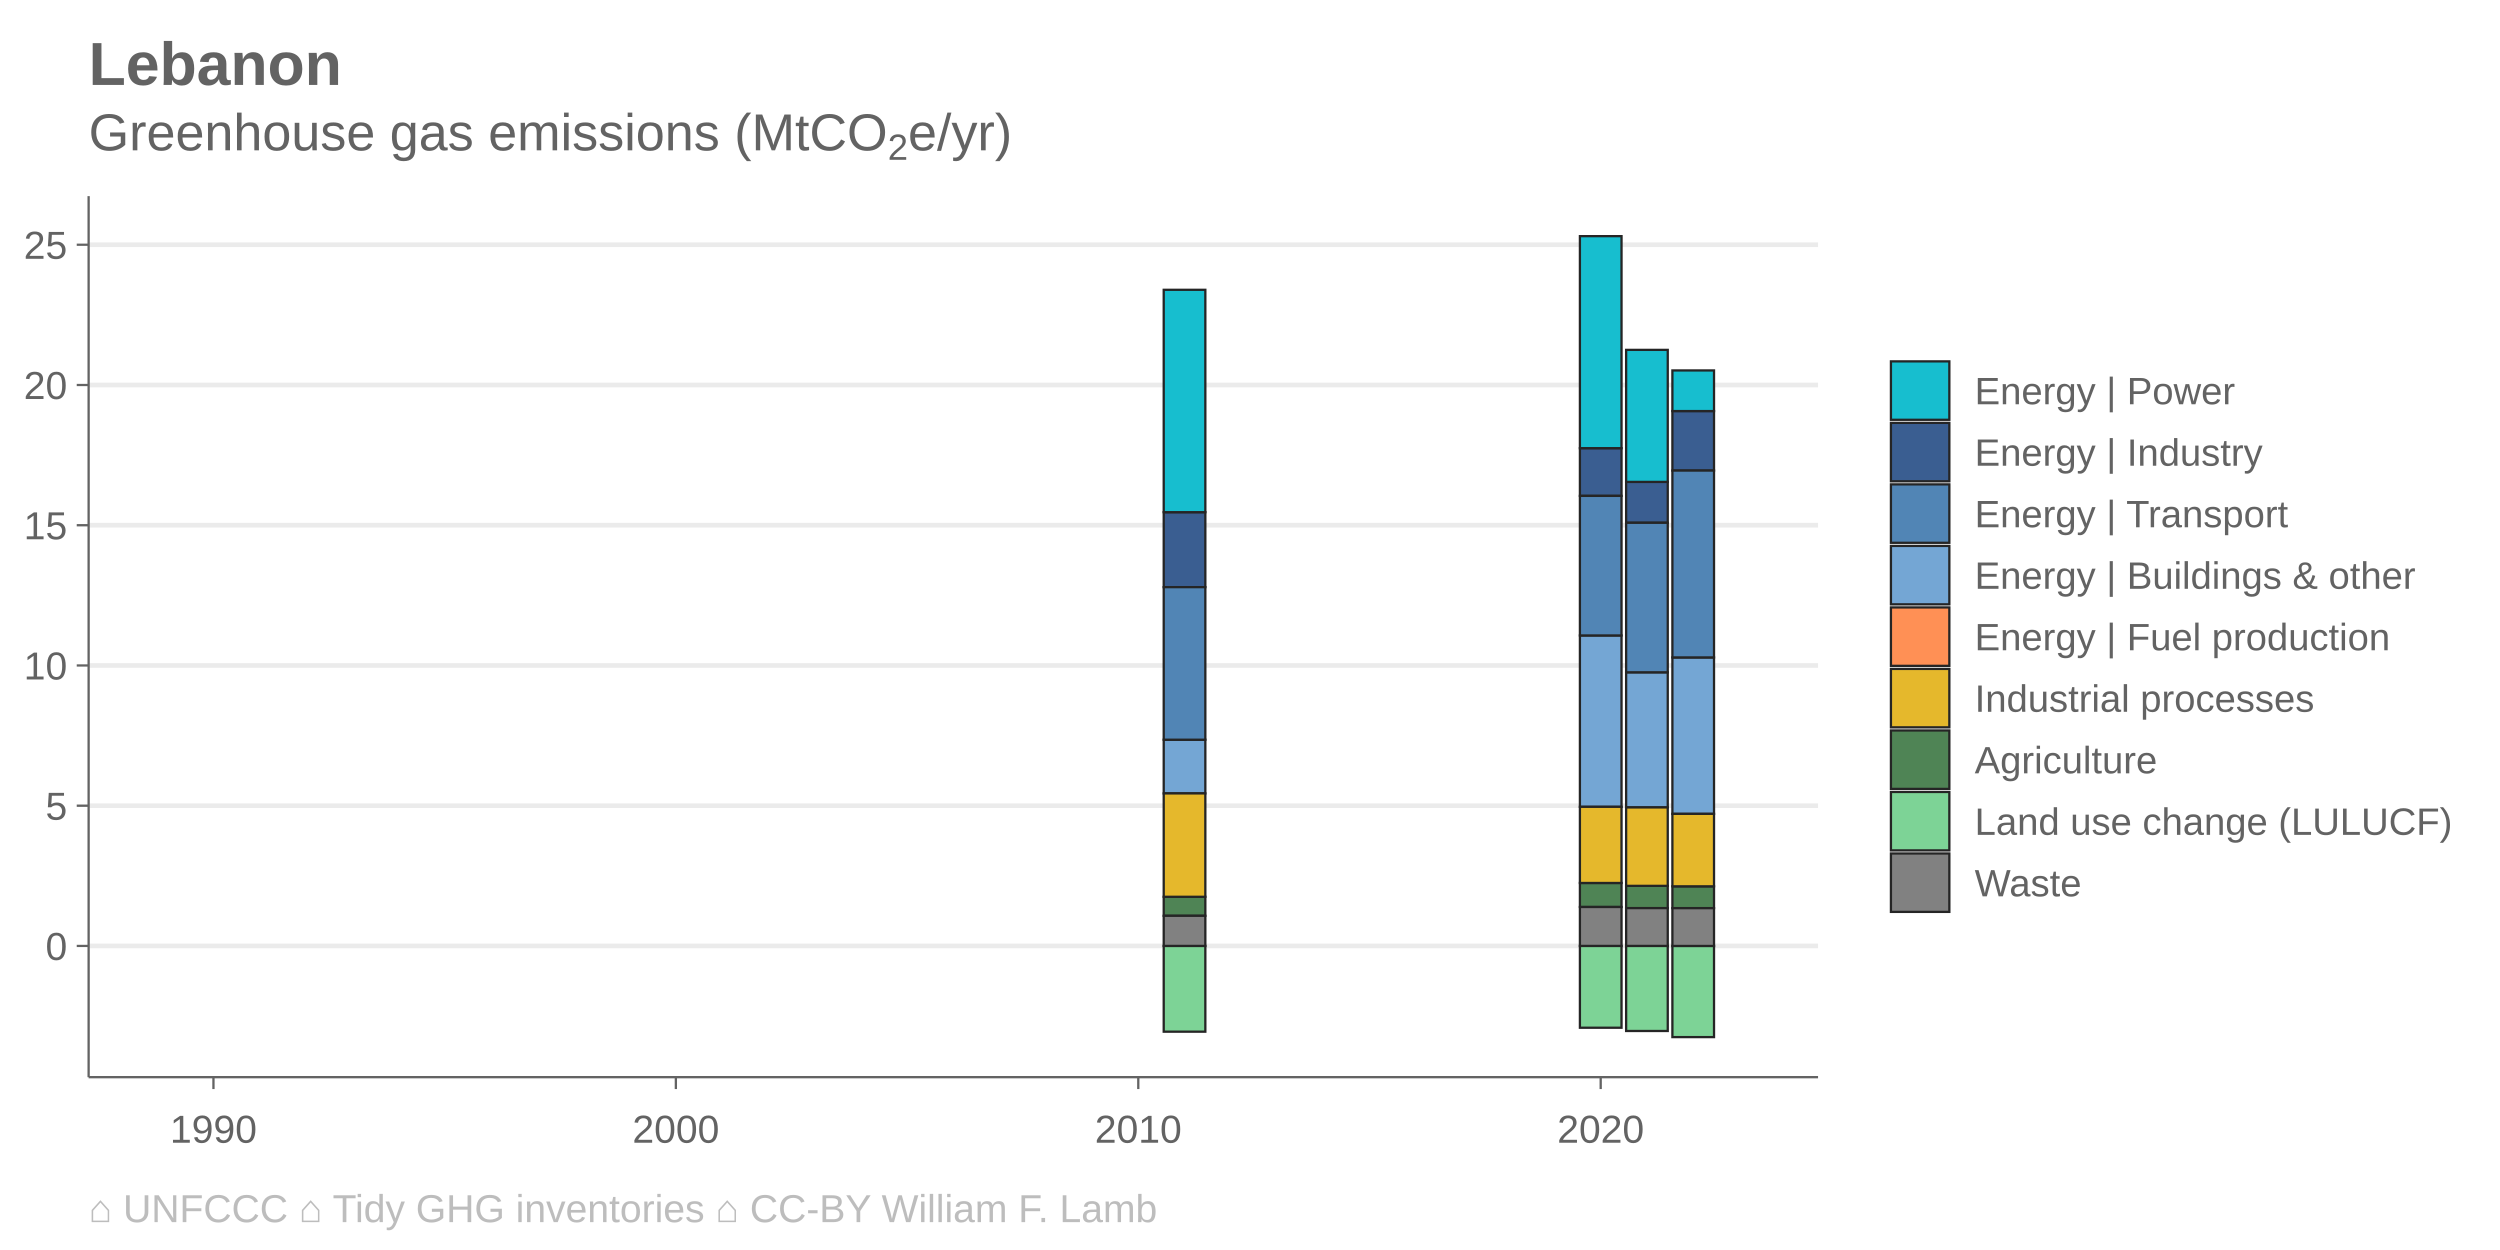
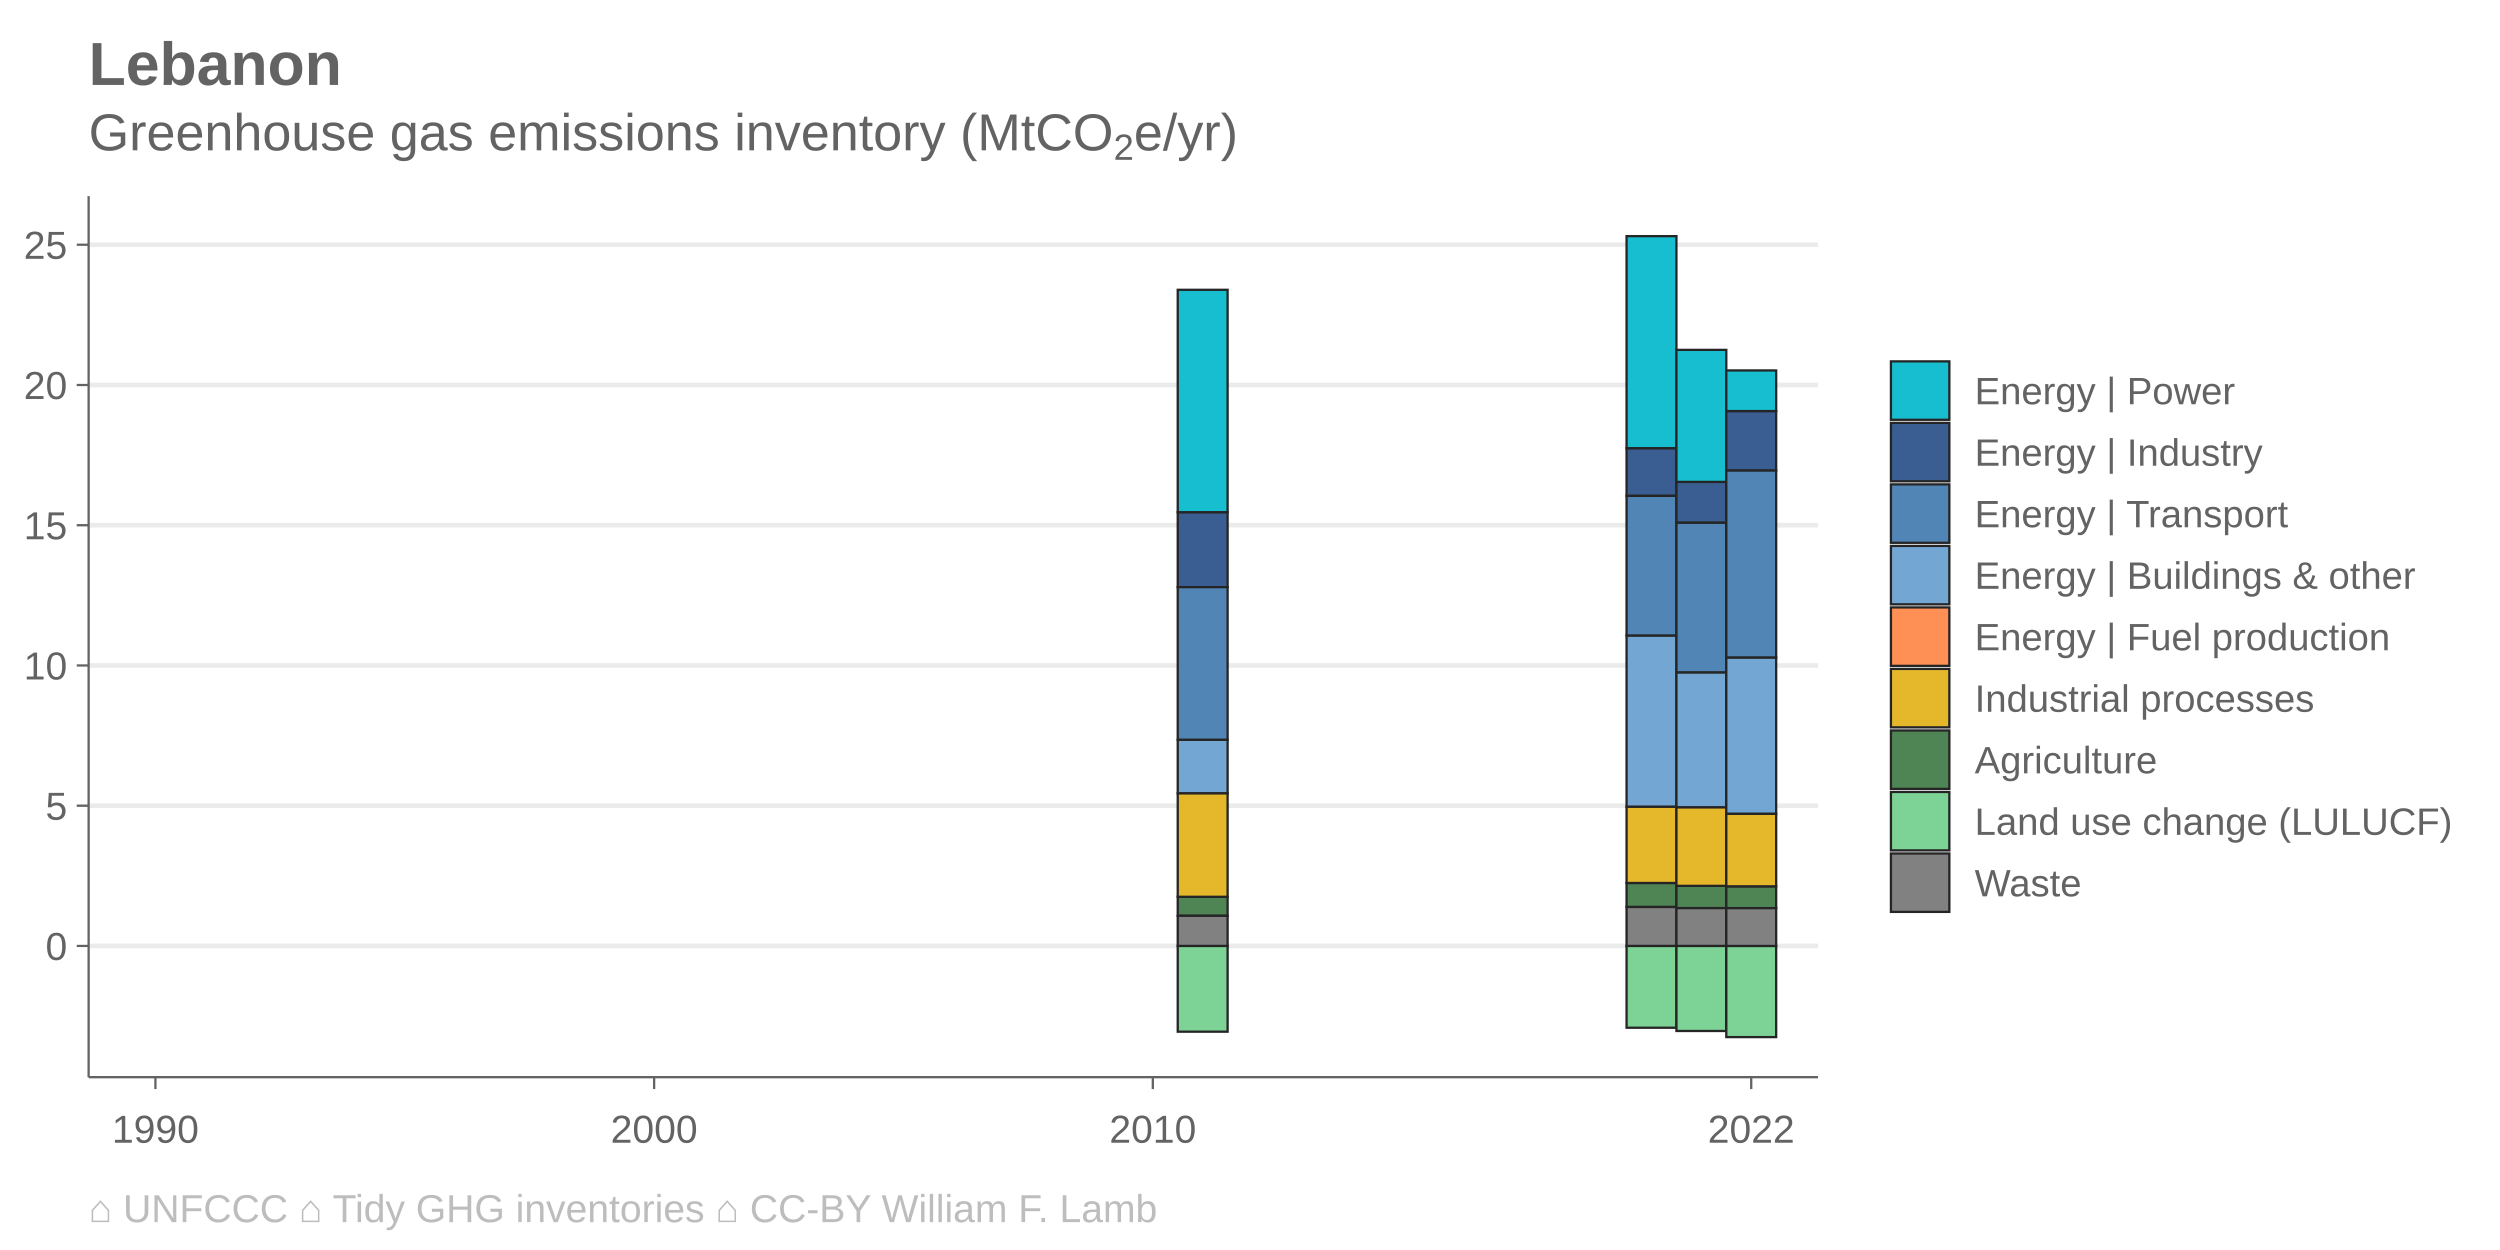
<svg xmlns="http://www.w3.org/2000/svg" class="svglite" width="576.00pt" height="288.00pt" viewBox="0 0 576.00 288.00">
  <defs>
    <style type="text/css">
    .svglite line, .svglite polyline, .svglite polygon, .svglite path, .svglite rect, .svglite circle {
      fill: none;
      stroke: #000000;
      stroke-linecap: round;
      stroke-linejoin: round;
      stroke-miterlimit: 10.00;
    }
    .svglite text {
      white-space: pre;
    }
  </style>
  </defs>
  <rect width="100%" height="100%" style="stroke: none; fill: #FFFFFF;" />
  <defs>
    <clipPath id="cpMC4wMHw1NzYuMDB8MC4wMHwyODguMDA=">
      <rect x="0.00" y="0.00" width="576.00" height="288.00" />
    </clipPath>
  </defs>
  <g clip-path="url(#cpMC4wMHw1NzYuMDB8MC4wMHwyODguMDA=)">
    <rect x="0" y="0.00" width="576.00" height="288.00" style="stroke-width: 1.07; stroke: #FFFFFF; fill: #FFFFFF;" />
  </g>
  <defs>
    <clipPath id="cpMjAuNDJ8NDE4Ljg4fDQ1LjE5fDI0OC4xOA==">
      <rect x="20.42" y="45.19" width="398.46" height="202.99" />
    </clipPath>
  </defs>
  <g clip-path="url(#cpMjAuNDJ8NDE4Ljg4fDQ1LjE5fDI0OC4xOA==)">
    <polyline points="20.42,217.94 418.88,217.94 " style="stroke-width: 1.07; stroke: #EBEBEB; stroke-linecap: butt;" />
    <polyline points="20.42,185.63 418.88,185.63 " style="stroke-width: 1.07; stroke: #EBEBEB; stroke-linecap: butt;" />
    <polyline points="20.42,153.32 418.88,153.32 " style="stroke-width: 1.07; stroke: #EBEBEB; stroke-linecap: butt;" />
    <polyline points="20.42,121.01 418.88,121.01 " style="stroke-width: 1.07; stroke: #EBEBEB; stroke-linecap: butt;" />
    <polyline points="20.42,88.70 418.88,88.70 " style="stroke-width: 1.07; stroke: #EBEBEB; stroke-linecap: butt;" />
    <polyline points="20.42,56.39 418.88,56.39 " style="stroke-width: 1.07; stroke: #EBEBEB; stroke-linecap: butt;" />
-     <rect x="268.12" y="206.62" width="9.59" height="4.38" style="stroke-width: 0.53; stroke: #252525; stroke-linecap: butt; stroke-linejoin: miter; fill: #4F8455;" />
-     <rect x="268.12" y="170.43" width="9.59" height="12.37" style="stroke-width: 0.53; stroke: #252525; stroke-linecap: butt; stroke-linejoin: miter; fill: #74A6D4;" />
-     <rect x="268.12" y="182.80" width="9.59" height="0.00" style="stroke-width: 0.53; stroke: #252525; stroke-linecap: butt; stroke-linejoin: miter; fill: #FF9055;" />
-     <rect x="268.12" y="118.01" width="9.59" height="17.27" style="stroke-width: 0.53; stroke: #252525; stroke-linecap: butt; stroke-linejoin: miter; fill: #3A5E91;" />
-     <rect x="268.12" y="66.77" width="9.59" height="51.24" style="stroke-width: 0.53; stroke: #252525; stroke-linecap: butt; stroke-linejoin: miter; fill: #17BECF;" />
-     <rect x="268.12" y="135.28" width="9.59" height="35.15" style="stroke-width: 0.53; stroke: #252525; stroke-linecap: butt; stroke-linejoin: miter; fill: #5185B5;" />
-     <rect x="268.12" y="182.80" width="9.59" height="23.82" style="stroke-width: 0.53; stroke: #252525; stroke-linecap: butt; stroke-linejoin: miter; fill: #E5B82C;" />
-     <rect x="268.12" y="217.94" width="9.59" height="19.76" style="stroke-width: 0.53; stroke: #252525; stroke-linecap: butt; stroke-linejoin: miter; fill: #7DD396;" />
-     <rect x="268.12" y="211.00" width="9.59" height="6.94" style="stroke-width: 0.53; stroke: #252525; stroke-linecap: butt; stroke-linejoin: miter; fill: #818181;" />
-     <rect x="364.01" y="203.44" width="9.59" height="5.53" style="stroke-width: 0.53; stroke: #252525; stroke-linecap: butt; stroke-linejoin: miter; fill: #4F8455;" />
-     <rect x="364.01" y="146.41" width="9.59" height="39.49" style="stroke-width: 0.53; stroke: #252525; stroke-linecap: butt; stroke-linejoin: miter; fill: #74A6D4;" />
-     <rect x="364.01" y="185.89" width="9.59" height="0.00" style="stroke-width: 0.53; stroke: #252525; stroke-linecap: butt; stroke-linejoin: miter; fill: #FF9055;" />
-     <rect x="364.01" y="103.26" width="9.59" height="10.99" style="stroke-width: 0.53; stroke: #252525; stroke-linecap: butt; stroke-linejoin: miter; fill: #3A5E91;" />
-     <rect x="364.01" y="54.41" width="9.59" height="48.85" style="stroke-width: 0.53; stroke: #252525; stroke-linecap: butt; stroke-linejoin: miter; fill: #17BECF;" />
-     <rect x="364.01" y="114.25" width="9.59" height="32.16" style="stroke-width: 0.53; stroke: #252525; stroke-linecap: butt; stroke-linejoin: miter; fill: #5185B5;" />
-     <rect x="364.01" y="185.89" width="9.59" height="17.55" style="stroke-width: 0.53; stroke: #252525; stroke-linecap: butt; stroke-linejoin: miter; fill: #E5B82C;" />
-     <rect x="364.01" y="217.94" width="9.59" height="18.85" style="stroke-width: 0.53; stroke: #252525; stroke-linecap: butt; stroke-linejoin: miter; fill: #7DD396;" />
-     <rect x="364.01" y="208.97" width="9.59" height="8.97" style="stroke-width: 0.53; stroke: #252525; stroke-linecap: butt; stroke-linejoin: miter; fill: #818181;" />
-     <rect x="374.66" y="204.10" width="9.59" height="5.13" style="stroke-width: 0.53; stroke: #252525; stroke-linecap: butt; stroke-linejoin: miter; fill: #4F8455;" />
-     <rect x="374.66" y="154.90" width="9.59" height="31.13" style="stroke-width: 0.53; stroke: #252525; stroke-linecap: butt; stroke-linejoin: miter; fill: #74A6D4;" />
-     <rect x="374.66" y="186.03" width="9.59" height="0.00" style="stroke-width: 0.53; stroke: #252525; stroke-linecap: butt; stroke-linejoin: miter; fill: #FF9055;" />
-     <rect x="374.66" y="111.03" width="9.59" height="9.41" style="stroke-width: 0.53; stroke: #252525; stroke-linecap: butt; stroke-linejoin: miter; fill: #3A5E91;" />
-     <rect x="374.66" y="80.61" width="9.59" height="30.42" style="stroke-width: 0.53; stroke: #252525; stroke-linecap: butt; stroke-linejoin: miter; fill: #17BECF;" />
-     <rect x="374.66" y="120.45" width="9.59" height="34.45" style="stroke-width: 0.53; stroke: #252525; stroke-linecap: butt; stroke-linejoin: miter; fill: #5185B5;" />
-     <rect x="374.66" y="186.03" width="9.59" height="18.07" style="stroke-width: 0.53; stroke: #252525; stroke-linecap: butt; stroke-linejoin: miter; fill: #E5B82C;" />
-     <rect x="374.66" y="217.94" width="9.59" height="19.60" style="stroke-width: 0.53; stroke: #252525; stroke-linecap: butt; stroke-linejoin: miter; fill: #7DD396;" />
-     <rect x="374.66" y="209.23" width="9.59" height="8.71" style="stroke-width: 0.53; stroke: #252525; stroke-linecap: butt; stroke-linejoin: miter; fill: #818181;" />
-     <rect x="385.32" y="204.21" width="9.59" height="5.02" style="stroke-width: 0.53; stroke: #252525; stroke-linecap: butt; stroke-linejoin: miter; fill: #4F8455;" />
-     <rect x="385.32" y="151.48" width="9.59" height="36.04" style="stroke-width: 0.53; stroke: #252525; stroke-linecap: butt; stroke-linejoin: miter; fill: #74A6D4;" />
-     <rect x="385.32" y="187.51" width="9.59" height="0.00" style="stroke-width: 0.53; stroke: #252525; stroke-linecap: butt; stroke-linejoin: miter; fill: #FF9055;" />
-     <rect x="385.32" y="94.71" width="9.59" height="13.71" style="stroke-width: 0.53; stroke: #252525; stroke-linecap: butt; stroke-linejoin: miter; fill: #3A5E91;" />
-     <rect x="385.32" y="85.35" width="9.59" height="9.36" style="stroke-width: 0.53; stroke: #252525; stroke-linecap: butt; stroke-linejoin: miter; fill: #17BECF;" />
-     <rect x="385.32" y="108.42" width="9.59" height="43.05" style="stroke-width: 0.53; stroke: #252525; stroke-linecap: butt; stroke-linejoin: miter; fill: #5185B5;" />
-     <rect x="385.32" y="187.51" width="9.59" height="16.70" style="stroke-width: 0.53; stroke: #252525; stroke-linecap: butt; stroke-linejoin: miter; fill: #E5B82C;" />
-     <rect x="385.32" y="217.94" width="9.59" height="21.01" style="stroke-width: 0.53; stroke: #252525; stroke-linecap: butt; stroke-linejoin: miter; fill: #7DD396;" />
-     <rect x="385.32" y="209.24" width="9.59" height="8.71" style="stroke-width: 0.53; stroke: #252525; stroke-linecap: butt; stroke-linejoin: miter; fill: #818181;" />
+     <rect x="271.35" y="206.62" width="11.49" height="4.38" style="stroke-width: 0.53; stroke: #252525; stroke-linecap: butt; stroke-linejoin: miter; fill: #4F8455;" />
+     <rect x="271.35" y="170.43" width="11.49" height="12.37" style="stroke-width: 0.53; stroke: #252525; stroke-linecap: butt; stroke-linejoin: miter; fill: #74A6D4;" />
+     <rect x="271.35" y="182.80" width="11.49" height="0.00" style="stroke-width: 0.53; stroke: #252525; stroke-linecap: butt; stroke-linejoin: miter; fill: #FF9055;" />
+     <rect x="271.35" y="118.01" width="11.49" height="17.27" style="stroke-width: 0.53; stroke: #252525; stroke-linecap: butt; stroke-linejoin: miter; fill: #3A5E91;" />
+     <rect x="271.35" y="66.77" width="11.49" height="51.24" style="stroke-width: 0.53; stroke: #252525; stroke-linecap: butt; stroke-linejoin: miter; fill: #17BECF;" />
+     <rect x="271.35" y="135.28" width="11.49" height="35.15" style="stroke-width: 0.53; stroke: #252525; stroke-linecap: butt; stroke-linejoin: miter; fill: #5185B5;" />
+     <rect x="271.35" y="182.80" width="11.49" height="23.82" style="stroke-width: 0.53; stroke: #252525; stroke-linecap: butt; stroke-linejoin: miter; fill: #E5B82C;" />
+     <rect x="271.35" y="217.94" width="11.49" height="19.76" style="stroke-width: 0.53; stroke: #252525; stroke-linecap: butt; stroke-linejoin: miter; fill: #7DD396;" />
+     <rect x="271.35" y="211.00" width="11.49" height="6.94" style="stroke-width: 0.53; stroke: #252525; stroke-linecap: butt; stroke-linejoin: miter; fill: #818181;" />
+     <rect x="374.76" y="203.44" width="11.49" height="5.53" style="stroke-width: 0.53; stroke: #252525; stroke-linecap: butt; stroke-linejoin: miter; fill: #4F8455;" />
+     <rect x="374.76" y="146.41" width="11.49" height="39.49" style="stroke-width: 0.53; stroke: #252525; stroke-linecap: butt; stroke-linejoin: miter; fill: #74A6D4;" />
+     <rect x="374.76" y="185.89" width="11.49" height="0.00" style="stroke-width: 0.53; stroke: #252525; stroke-linecap: butt; stroke-linejoin: miter; fill: #FF9055;" />
+     <rect x="374.76" y="103.26" width="11.49" height="10.99" style="stroke-width: 0.53; stroke: #252525; stroke-linecap: butt; stroke-linejoin: miter; fill: #3A5E91;" />
+     <rect x="374.76" y="54.41" width="11.49" height="48.85" style="stroke-width: 0.53; stroke: #252525; stroke-linecap: butt; stroke-linejoin: miter; fill: #17BECF;" />
+     <rect x="374.76" y="114.25" width="11.49" height="32.16" style="stroke-width: 0.53; stroke: #252525; stroke-linecap: butt; stroke-linejoin: miter; fill: #5185B5;" />
+     <rect x="374.76" y="185.89" width="11.49" height="17.55" style="stroke-width: 0.53; stroke: #252525; stroke-linecap: butt; stroke-linejoin: miter; fill: #E5B82C;" />
+     <rect x="374.76" y="217.94" width="11.49" height="18.85" style="stroke-width: 0.53; stroke: #252525; stroke-linecap: butt; stroke-linejoin: miter; fill: #7DD396;" />
+     <rect x="374.76" y="208.97" width="11.49" height="8.97" style="stroke-width: 0.53; stroke: #252525; stroke-linecap: butt; stroke-linejoin: miter; fill: #818181;" />
+     <rect x="386.25" y="204.10" width="11.49" height="5.13" style="stroke-width: 0.53; stroke: #252525; stroke-linecap: butt; stroke-linejoin: miter; fill: #4F8455;" />
+     <rect x="386.25" y="154.90" width="11.49" height="31.13" style="stroke-width: 0.53; stroke: #252525; stroke-linecap: butt; stroke-linejoin: miter; fill: #74A6D4;" />
+     <rect x="386.25" y="186.03" width="11.49" height="0.00" style="stroke-width: 0.53; stroke: #252525; stroke-linecap: butt; stroke-linejoin: miter; fill: #FF9055;" />
+     <rect x="386.25" y="111.03" width="11.49" height="9.41" style="stroke-width: 0.53; stroke: #252525; stroke-linecap: butt; stroke-linejoin: miter; fill: #3A5E91;" />
+     <rect x="386.25" y="80.61" width="11.49" height="30.42" style="stroke-width: 0.53; stroke: #252525; stroke-linecap: butt; stroke-linejoin: miter; fill: #17BECF;" />
+     <rect x="386.25" y="120.45" width="11.49" height="34.45" style="stroke-width: 0.53; stroke: #252525; stroke-linecap: butt; stroke-linejoin: miter; fill: #5185B5;" />
+     <rect x="386.25" y="186.03" width="11.49" height="18.07" style="stroke-width: 0.53; stroke: #252525; stroke-linecap: butt; stroke-linejoin: miter; fill: #E5B82C;" />
+     <rect x="386.25" y="217.94" width="11.49" height="19.60" style="stroke-width: 0.53; stroke: #252525; stroke-linecap: butt; stroke-linejoin: miter; fill: #7DD396;" />
+     <rect x="386.25" y="209.23" width="11.49" height="8.71" style="stroke-width: 0.53; stroke: #252525; stroke-linecap: butt; stroke-linejoin: miter; fill: #818181;" />
+     <rect x="397.74" y="204.21" width="11.49" height="5.02" style="stroke-width: 0.53; stroke: #252525; stroke-linecap: butt; stroke-linejoin: miter; fill: #4F8455;" />
+     <rect x="397.74" y="151.48" width="11.49" height="36.04" style="stroke-width: 0.53; stroke: #252525; stroke-linecap: butt; stroke-linejoin: miter; fill: #74A6D4;" />
+     <rect x="397.74" y="187.51" width="11.49" height="0.00" style="stroke-width: 0.53; stroke: #252525; stroke-linecap: butt; stroke-linejoin: miter; fill: #FF9055;" />
+     <rect x="397.74" y="94.71" width="11.49" height="13.71" style="stroke-width: 0.53; stroke: #252525; stroke-linecap: butt; stroke-linejoin: miter; fill: #3A5E91;" />
+     <rect x="397.74" y="85.35" width="11.49" height="9.36" style="stroke-width: 0.53; stroke: #252525; stroke-linecap: butt; stroke-linejoin: miter; fill: #17BECF;" />
+     <rect x="397.74" y="108.42" width="11.49" height="43.05" style="stroke-width: 0.53; stroke: #252525; stroke-linecap: butt; stroke-linejoin: miter; fill: #5185B5;" />
+     <rect x="397.74" y="187.51" width="11.49" height="16.70" style="stroke-width: 0.53; stroke: #252525; stroke-linecap: butt; stroke-linejoin: miter; fill: #E5B82C;" />
+     <rect x="397.74" y="217.94" width="11.49" height="21.01" style="stroke-width: 0.53; stroke: #252525; stroke-linecap: butt; stroke-linejoin: miter; fill: #7DD396;" />
+     <rect x="397.74" y="209.24" width="11.49" height="8.71" style="stroke-width: 0.53; stroke: #252525; stroke-linecap: butt; stroke-linejoin: miter; fill: #818181;" />
  </g>
  <g clip-path="url(#cpMC4wMHw1NzYuMDB8MC4wMHwyODguMDA=)">
    <polyline points="20.42,248.18 20.42,45.19 " style="stroke-width: 0.53; stroke: #636363; stroke-linecap: butt;" />
    <text x="15.49" y="221.17" text-anchor="end" style="font-size: 9.00px;fill: #636363; font-family: &quot;Arial&quot;;" textLength="5.00px" lengthAdjust="spacingAndGlyphs">0</text>
    <text x="15.49" y="188.86" text-anchor="end" style="font-size: 9.00px;fill: #636363; font-family: &quot;Arial&quot;;" textLength="5.00px" lengthAdjust="spacingAndGlyphs">5</text>
    <text x="15.49" y="156.55" text-anchor="end" style="font-size: 9.00px;fill: #636363; font-family: &quot;Arial&quot;;" textLength="10.01px" lengthAdjust="spacingAndGlyphs">10</text>
    <text x="15.49" y="124.24" text-anchor="end" style="font-size: 9.00px;fill: #636363; font-family: &quot;Arial&quot;;" textLength="10.01px" lengthAdjust="spacingAndGlyphs">15</text>
    <text x="15.49" y="91.93" text-anchor="end" style="font-size: 9.00px;fill: #636363; font-family: &quot;Arial&quot;;" textLength="10.01px" lengthAdjust="spacingAndGlyphs">20</text>
    <text x="15.49" y="59.62" text-anchor="end" style="font-size: 9.00px;fill: #636363; font-family: &quot;Arial&quot;;" textLength="10.01px" lengthAdjust="spacingAndGlyphs">25</text>
    <polyline points="17.68,217.94 20.42,217.94 " style="stroke-width: 0.53; stroke: #636363; stroke-linecap: butt;" />
    <polyline points="17.68,185.63 20.42,185.63 " style="stroke-width: 0.53; stroke: #636363; stroke-linecap: butt;" />
    <polyline points="17.68,153.32 20.42,153.32 " style="stroke-width: 0.53; stroke: #636363; stroke-linecap: butt;" />
    <polyline points="17.68,121.01 20.42,121.01 " style="stroke-width: 0.53; stroke: #636363; stroke-linecap: butt;" />
    <polyline points="17.68,88.70 20.42,88.70 " style="stroke-width: 0.53; stroke: #636363; stroke-linecap: butt;" />
    <polyline points="17.68,56.39 20.42,56.39 " style="stroke-width: 0.53; stroke: #636363; stroke-linecap: butt;" />
    <polyline points="20.42,248.18 418.88,248.18 " style="stroke-width: 0.53; stroke: #636363; stroke-linecap: butt;" />
-     <polyline points="49.18,250.92 49.18,248.18 " style="stroke-width: 0.53; stroke: #636363; stroke-linecap: butt;" />
-     <polyline points="155.72,250.92 155.72,248.18 " style="stroke-width: 0.53; stroke: #636363; stroke-linecap: butt;" />
-     <polyline points="262.26,250.92 262.26,248.18 " style="stroke-width: 0.53; stroke: #636363; stroke-linecap: butt;" />
-     <polyline points="368.80,250.92 368.80,248.18 " style="stroke-width: 0.53; stroke: #636363; stroke-linecap: butt;" />
-     <text x="49.18" y="263.28" text-anchor="middle" style="font-size: 9.00px;fill: #636363; font-family: &quot;Arial&quot;;" textLength="20.02px" lengthAdjust="spacingAndGlyphs">1990</text>
-     <text x="155.72" y="263.28" text-anchor="middle" style="font-size: 9.00px;fill: #636363; font-family: &quot;Arial&quot;;" textLength="20.02px" lengthAdjust="spacingAndGlyphs">2000</text>
-     <text x="262.26" y="263.28" text-anchor="middle" style="font-size: 9.00px;fill: #636363; font-family: &quot;Arial&quot;;" textLength="20.02px" lengthAdjust="spacingAndGlyphs">2010</text>
-     <text x="368.80" y="263.28" text-anchor="middle" style="font-size: 9.00px;fill: #636363; font-family: &quot;Arial&quot;;" textLength="20.02px" lengthAdjust="spacingAndGlyphs">2020</text>
+     <polyline points="35.81,250.92 35.81,248.18 " style="stroke-width: 0.53; stroke: #636363; stroke-linecap: butt;" />
+     <polyline points="150.71,250.92 150.71,248.18 " style="stroke-width: 0.53; stroke: #636363; stroke-linecap: butt;" />
+     <polyline points="265.61,250.92 265.61,248.18 " style="stroke-width: 0.53; stroke: #636363; stroke-linecap: butt;" />
+     <polyline points="403.48,250.92 403.48,248.18 " style="stroke-width: 0.53; stroke: #636363; stroke-linecap: butt;" />
+     <text x="35.81" y="263.28" text-anchor="middle" style="font-size: 9.00px;fill: #636363; font-family: &quot;Arial&quot;;" textLength="20.02px" lengthAdjust="spacingAndGlyphs">1990</text>
+     <text x="150.71" y="263.28" text-anchor="middle" style="font-size: 9.00px;fill: #636363; font-family: &quot;Arial&quot;;" textLength="20.02px" lengthAdjust="spacingAndGlyphs">2000</text>
+     <text x="265.61" y="263.28" text-anchor="middle" style="font-size: 9.00px;fill: #636363; font-family: &quot;Arial&quot;;" textLength="20.02px" lengthAdjust="spacingAndGlyphs">2010</text>
+     <text x="403.48" y="263.28" text-anchor="middle" style="font-size: 9.00px;fill: #636363; font-family: &quot;Arial&quot;;" textLength="20.02px" lengthAdjust="spacingAndGlyphs">2022</text>
    <rect x="429.84" y="77.42" width="140.69" height="138.52" style="stroke-width: 1.07; stroke: none; fill: #FFFFFF;" />
    <rect x="435.67" y="83.26" width="13.46" height="13.46" style="stroke-width: 0.53; stroke: #252525; stroke-linecap: butt; stroke-linejoin: miter; fill: #17BECF;" />
    <rect x="435.67" y="97.43" width="13.46" height="13.46" style="stroke-width: 0.53; stroke: #252525; stroke-linecap: butt; stroke-linejoin: miter; fill: #3A5E91;" />
    <rect x="435.67" y="111.60" width="13.46" height="13.46" style="stroke-width: 0.53; stroke: #252525; stroke-linecap: butt; stroke-linejoin: miter; fill: #5185B5;" />
    <rect x="435.67" y="125.78" width="13.46" height="13.46" style="stroke-width: 0.53; stroke: #252525; stroke-linecap: butt; stroke-linejoin: miter; fill: #74A6D4;" />
    <rect x="435.67" y="139.95" width="13.46" height="13.46" style="stroke-width: 0.53; stroke: #252525; stroke-linecap: butt; stroke-linejoin: miter; fill: #FF9055;" />
    <rect x="435.67" y="154.12" width="13.46" height="13.46" style="stroke-width: 0.53; stroke: #252525; stroke-linecap: butt; stroke-linejoin: miter; fill: #E5B82C;" />
    <rect x="435.67" y="168.30" width="13.46" height="13.46" style="stroke-width: 0.53; stroke: #252525; stroke-linecap: butt; stroke-linejoin: miter; fill: #4F8455;" />
    <rect x="435.67" y="182.47" width="13.46" height="13.46" style="stroke-width: 0.53; stroke: #252525; stroke-linecap: butt; stroke-linejoin: miter; fill: #7DD396;" />
    <rect x="435.67" y="196.64" width="13.46" height="13.46" style="stroke-width: 0.53; stroke: #252525; stroke-linecap: butt; stroke-linejoin: miter; fill: #818181;" />
    <text x="454.97" y="93.14" style="font-size: 8.80px;fill: #636363; font-family: &quot;Arial&quot;;" textLength="60.00px" lengthAdjust="spacingAndGlyphs">Energy | Power</text>
    <text x="454.97" y="107.31" style="font-size: 8.80px;fill: #636363; font-family: &quot;Arial&quot;;" textLength="66.38px" lengthAdjust="spacingAndGlyphs">Energy | Industry</text>
    <text x="454.97" y="121.48" style="font-size: 8.80px;fill: #636363; font-family: &quot;Arial&quot;;" textLength="72.24px" lengthAdjust="spacingAndGlyphs">Energy | Transport</text>
    <text x="454.97" y="135.66" style="font-size: 8.80px;fill: #636363; font-family: &quot;Arial&quot;;" textLength="101.60px" lengthAdjust="spacingAndGlyphs">Energy | Buildings &amp; other</text>
    <text x="454.97" y="149.83" style="font-size: 8.80px;fill: #636363; font-family: &quot;Arial&quot;;" textLength="95.73px" lengthAdjust="spacingAndGlyphs">Energy | Fuel production</text>
    <text x="454.97" y="164.00" style="font-size: 8.80px;fill: #636363; font-family: &quot;Arial&quot;;" textLength="78.27px" lengthAdjust="spacingAndGlyphs">Industrial processes</text>
    <text x="454.97" y="178.18" style="font-size: 8.80px;fill: #636363; font-family: &quot;Arial&quot;;" textLength="42.06px" lengthAdjust="spacingAndGlyphs">Agriculture</text>
    <text x="454.97" y="192.35" style="font-size: 8.80px;fill: #636363; font-family: &quot;Arial&quot;;" textLength="110.07px" lengthAdjust="spacingAndGlyphs">Land use change (LULUCF)</text>
    <text x="454.97" y="206.52" style="font-size: 8.80px;fill: #636363; font-family: &quot;Arial&quot;;" textLength="24.62px" lengthAdjust="spacingAndGlyphs">Waste</text>
-     <text x="20.42" y="34.64" style="font-size: 12.00px;fill: #636363; font-family: &quot;Arial&quot;;" textLength="184.12px" lengthAdjust="spacingAndGlyphs">Greenhouse gas emissions (MtCO</text>
-     <text x="204.54" y="36.82" style="font-size: 8.40px;fill: #636363; font-family: &quot;Arial&quot;;" textLength="4.67px" lengthAdjust="spacingAndGlyphs">2</text>
-     <text x="209.20" y="34.64" style="font-size: 12.00px;fill: #636363; font-family: &quot;Arial&quot;;" textLength="24.00px" lengthAdjust="spacingAndGlyphs">e/yr)</text>
+     <text x="20.42" y="34.64" style="font-size: 12.00px;fill: #636363; font-family: &quot;Arial&quot;;" textLength="236.15px" lengthAdjust="spacingAndGlyphs">Greenhouse gas emissions inventory (MtCO</text>
+     <text x="256.57" y="36.82" style="font-size: 8.40px;fill: #636363; font-family: &quot;Arial&quot;;" textLength="4.67px" lengthAdjust="spacingAndGlyphs">2</text>
+     <text x="261.24" y="34.64" style="font-size: 12.00px;fill: #636363; font-family: &quot;Arial&quot;;" textLength="24.00px" lengthAdjust="spacingAndGlyphs">e/yr)</text>
    <text x="20.42" y="19.57" style="font-size: 14.00px; font-weight: bold;fill: #636363; font-family: &quot;Arial&quot;;" textLength="58.30px" lengthAdjust="spacingAndGlyphs">Lebanon</text>
-     <text x="20.42" y="281.58" style="font-size: 9.00px;fill: #BDBDBD; font-family: &quot;Arial&quot;;" textLength="251.17px" lengthAdjust="spacingAndGlyphs">⌂ UNFCCC  ⌂ Tidy GHG inventories  ⌂ CC-BY William F. Lamb</text>
+     <text x="20.42" y="281.58" style="font-size: 9.00px;fill: #BDBDBD; font-family: &quot;Arial&quot;;" textLength="256.17px" lengthAdjust="spacingAndGlyphs">⌂ UNFCCC   ⌂ Tidy GHG inventories   ⌂ CC-BY William F. Lamb</text>
  </g>
</svg>
